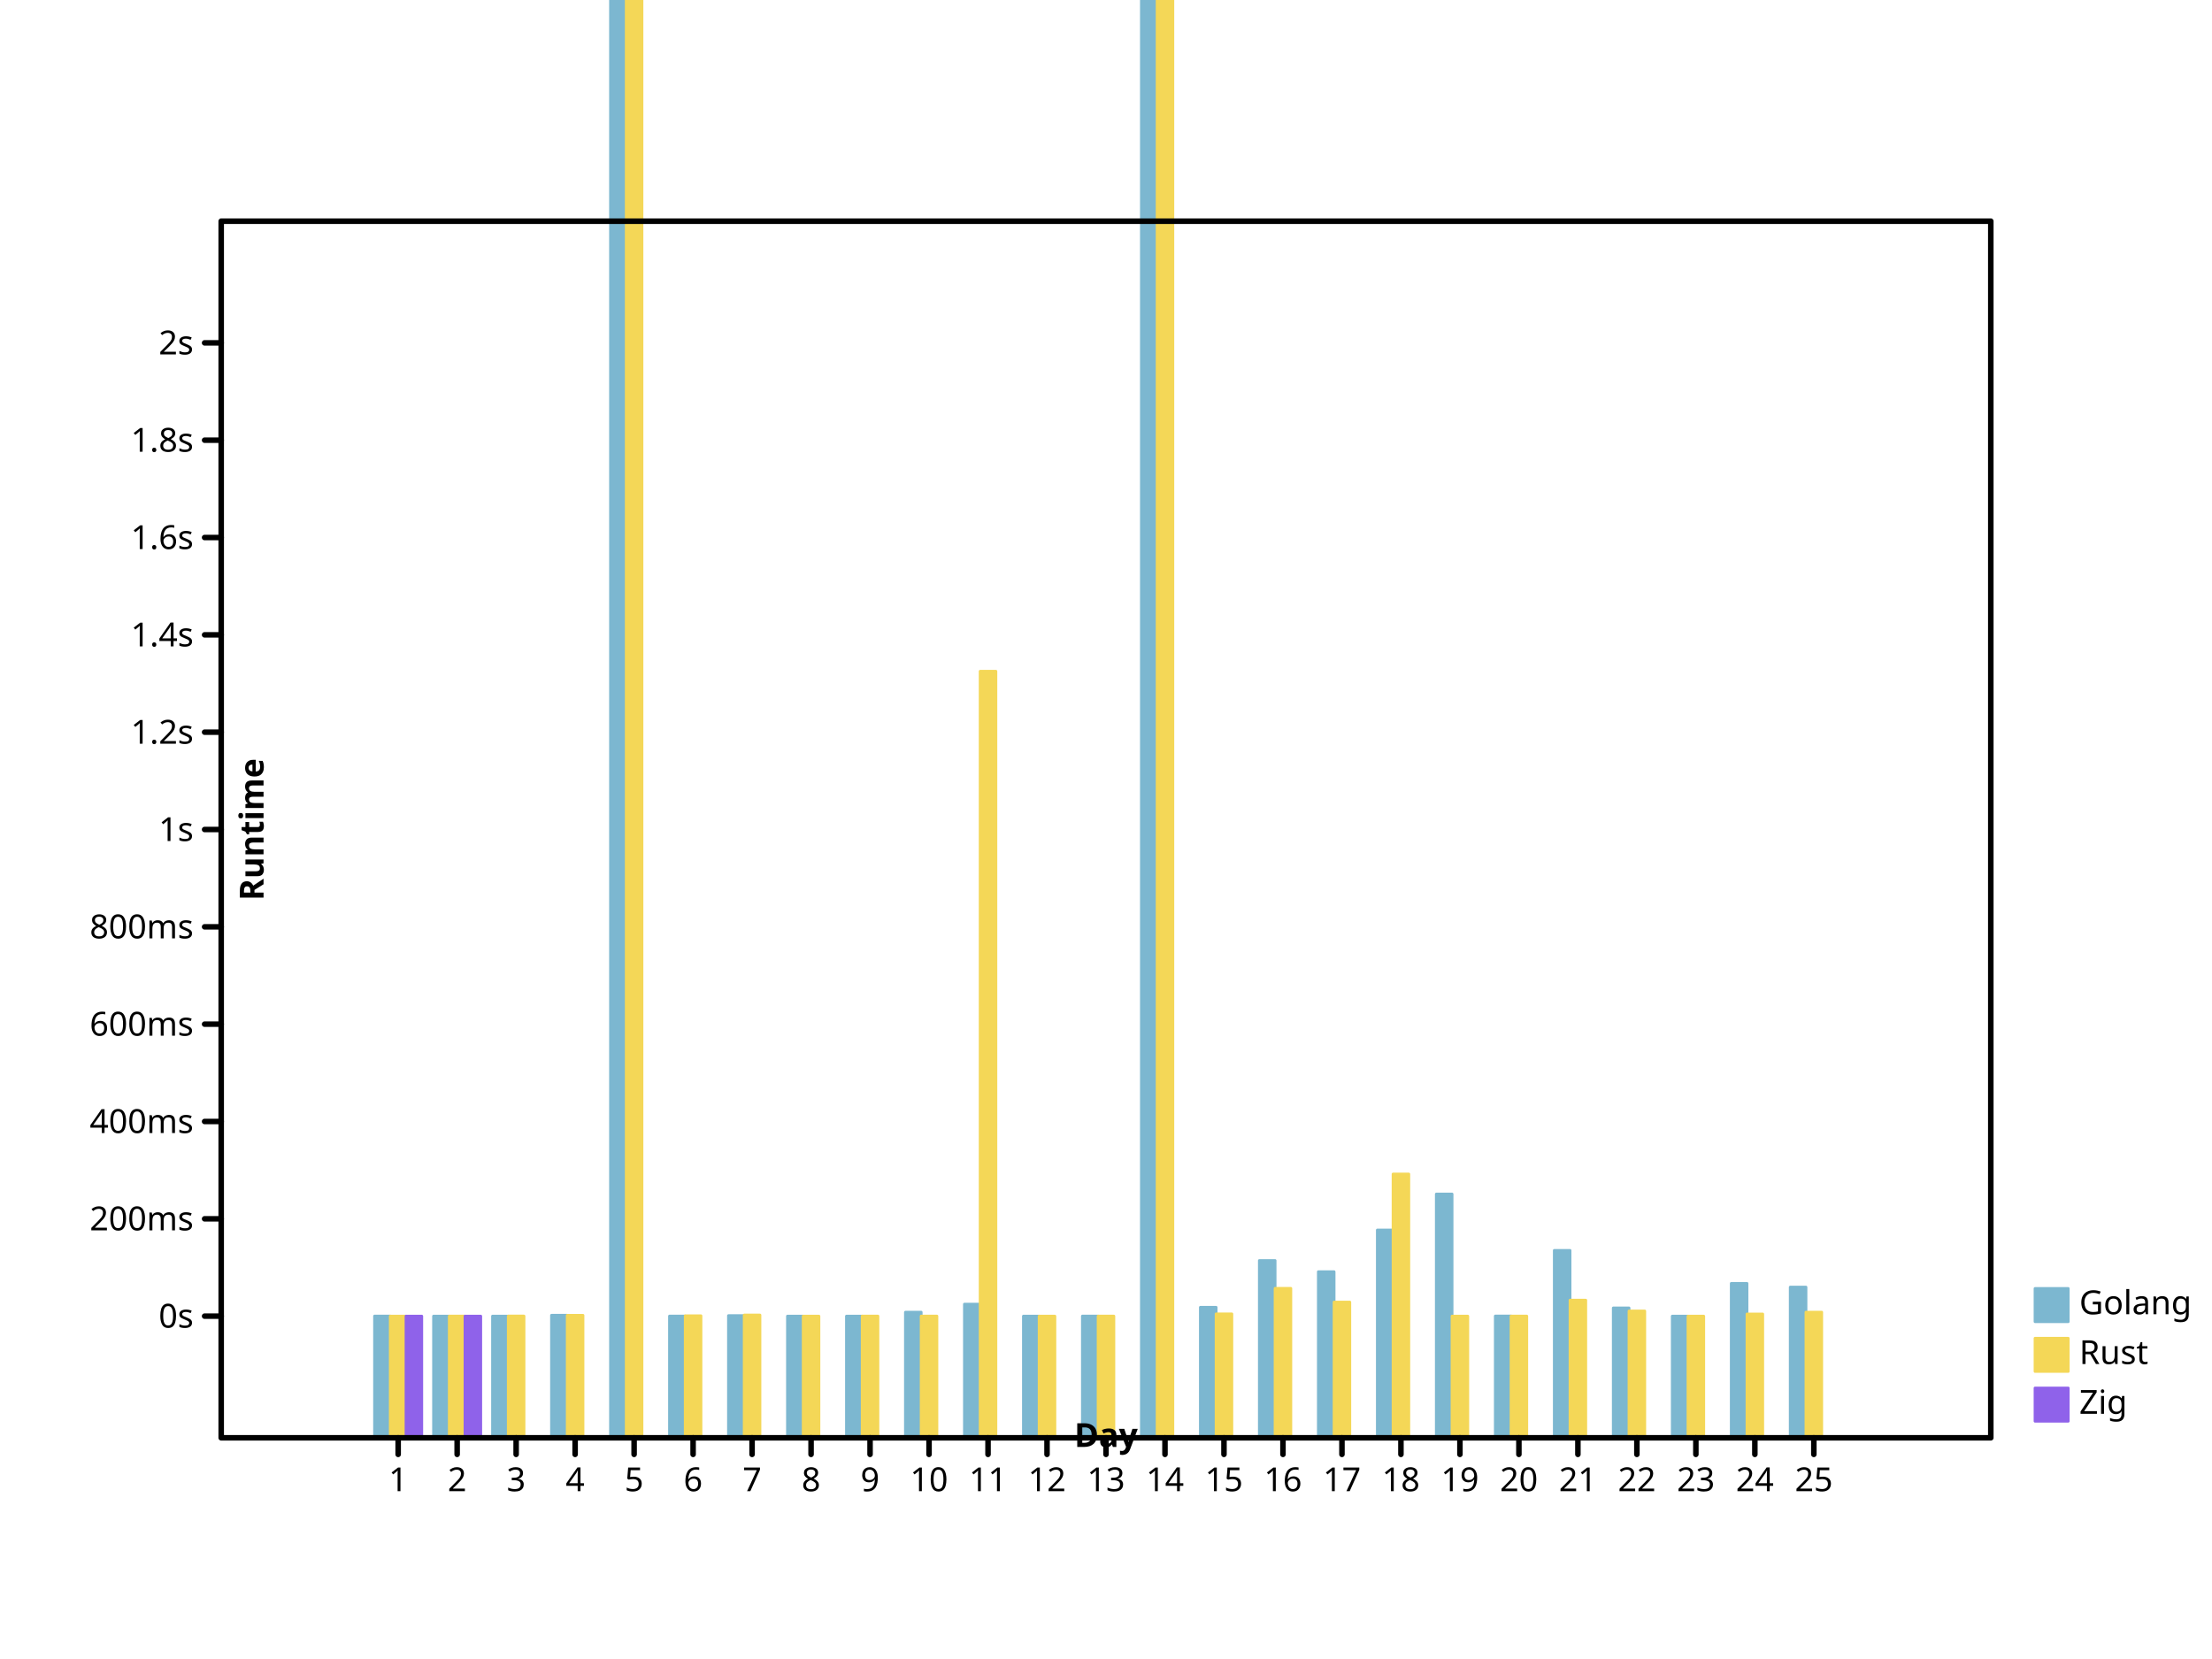
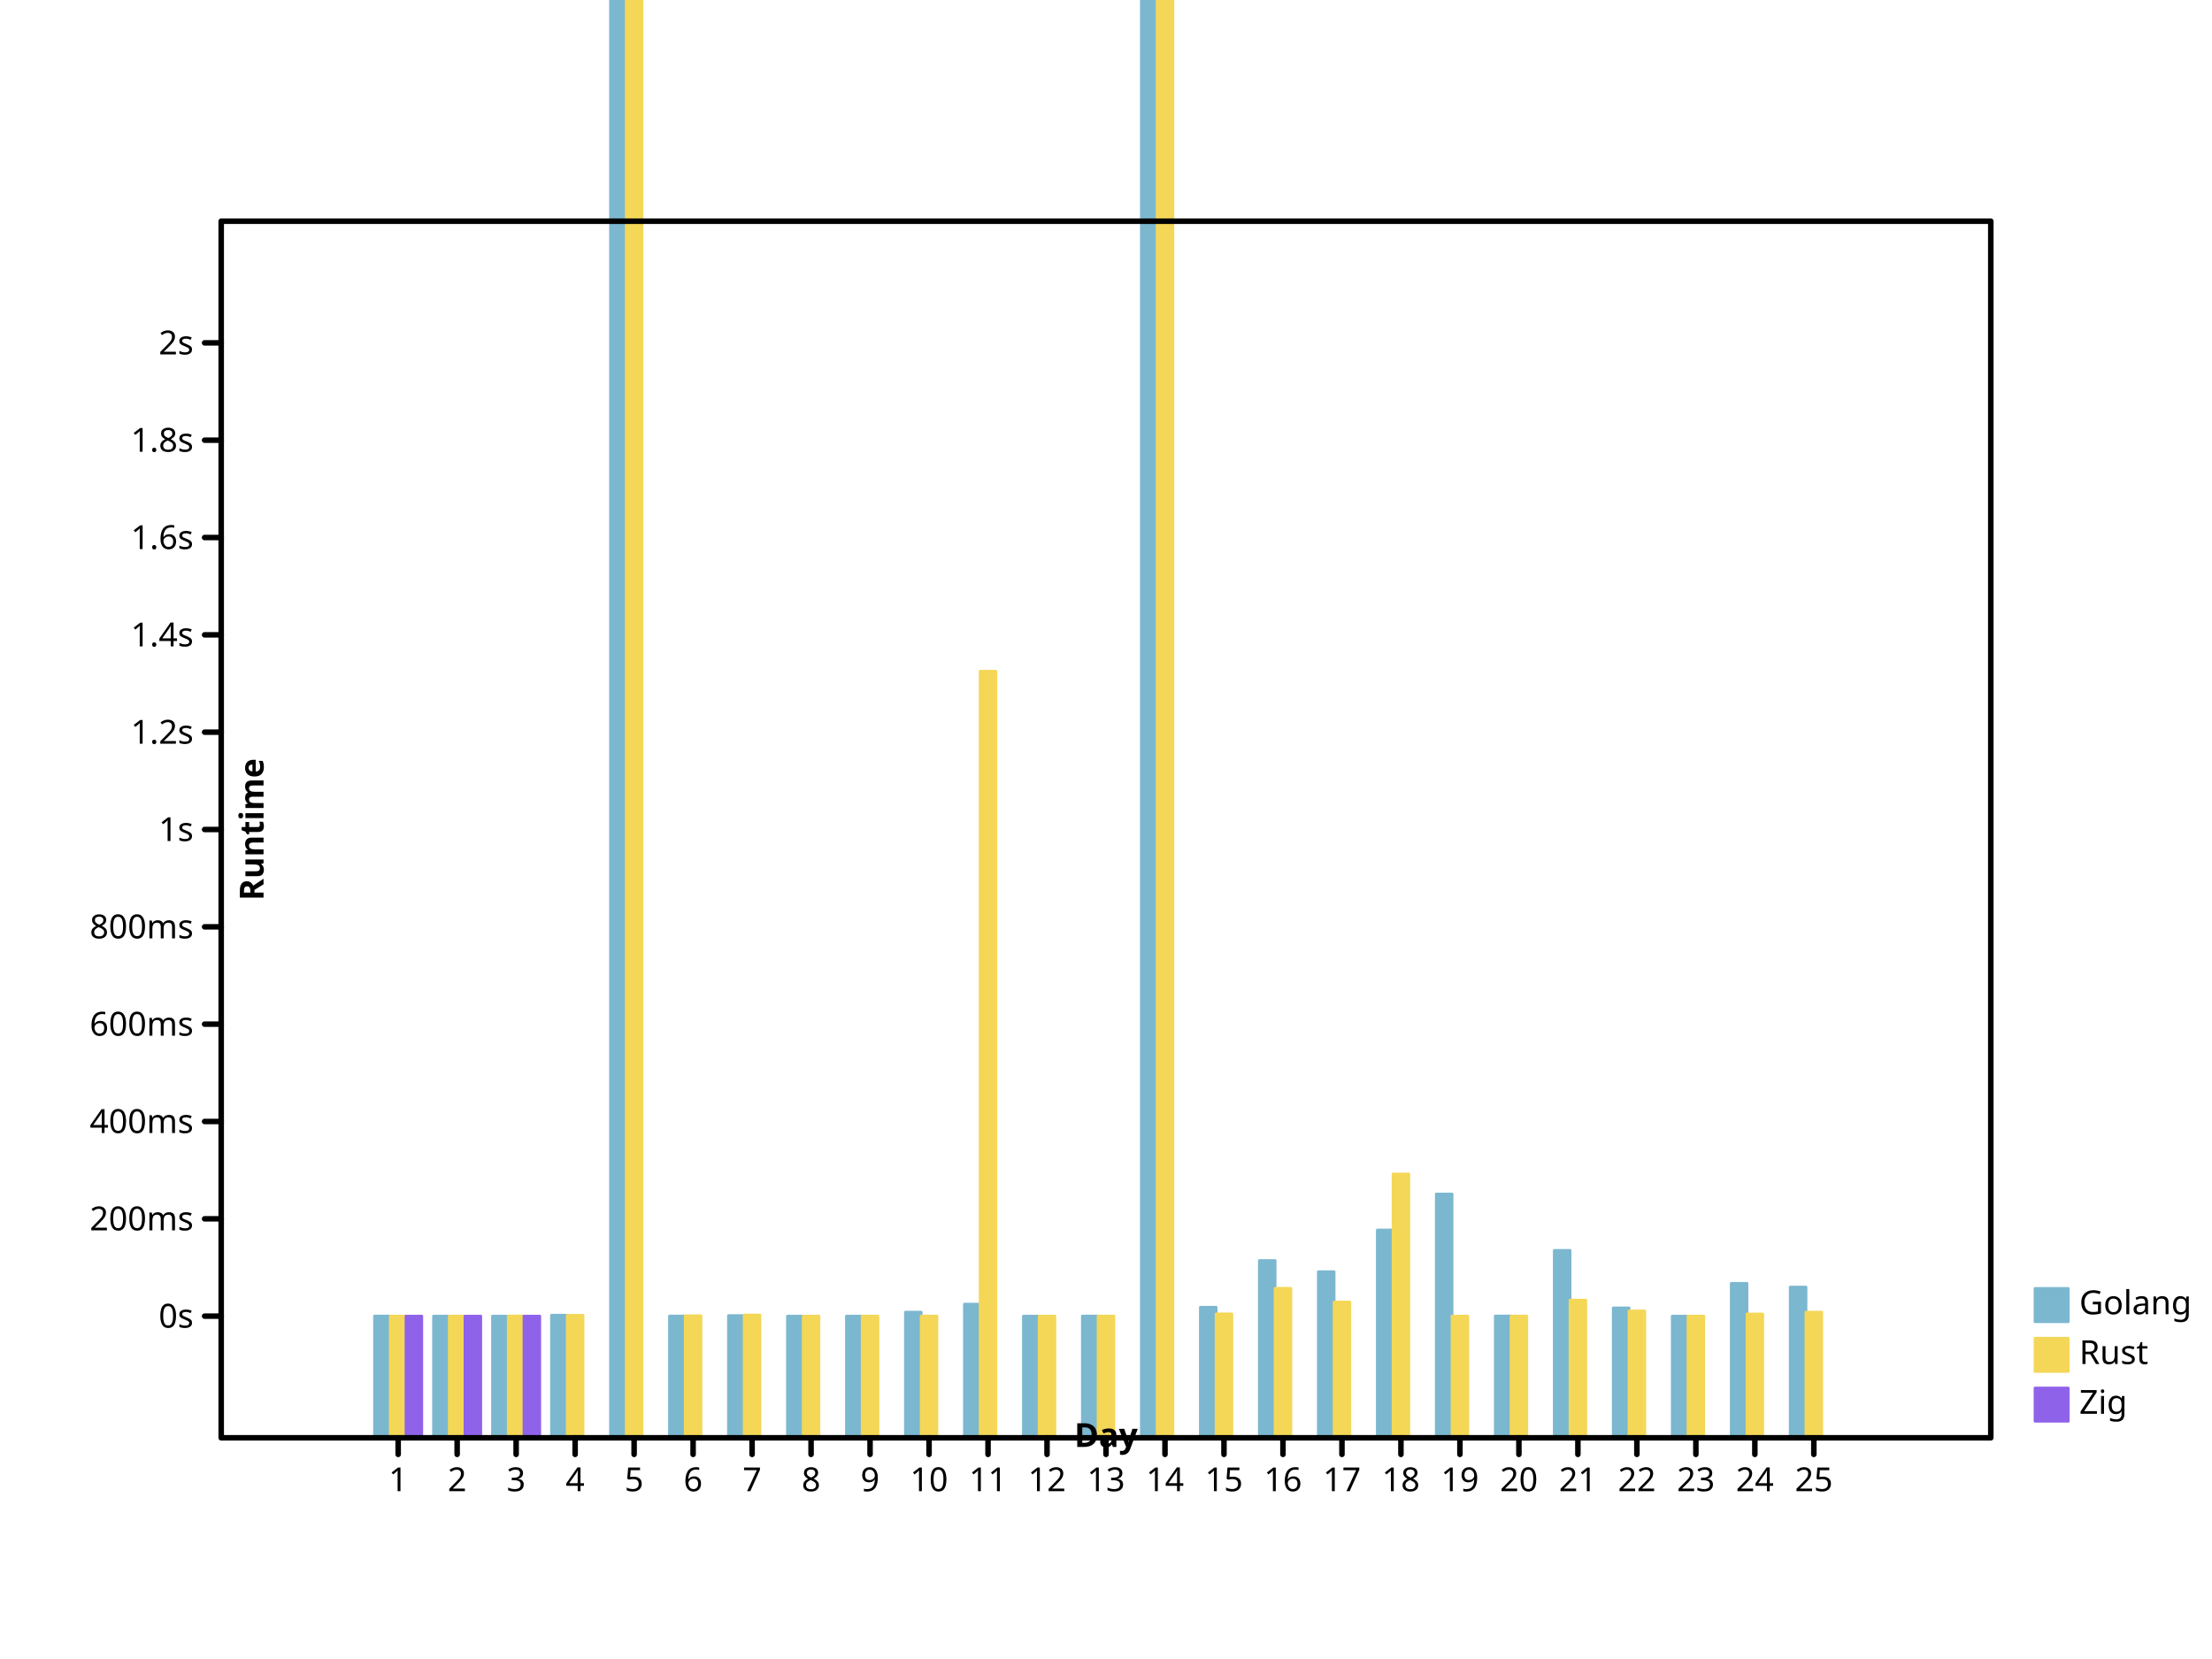
- <svg xmlns="http://www.w3.org/2000/svg" width="800" height="600" viewbox="0 0 800 600" preserveAspectRatio="xMidYMid meet">
+ <svg xmlns="http://www.w3.org/2000/svg" preserveAspectRatio="xMidYMid meet" width="800" height="600" viewbox="0 0 800 600">
  <defs>
    <marker refY="5" markerUnits="userSpaceOnUse" markerWidth="2%" markerHeight="2%" id="circle" viewBox="0 0 10 10 " refX="5">
-       <circle cx="5" cy="5" r="3" fill="none" stroke="black" />
+       <circle stroke="black" cx="5" cy="5" r="3" fill="none" />
    </marker>
-     <marker markerHeight="2%" id="filled-circle" viewBox="0 0 10 10 " refX="5" refY="5" markerUnits="userSpaceOnUse" markerWidth="2%">
-       <circle r="3" fill="black" stroke="none" cx="5" cy="5" />
+     <marker viewBox="0 0 10 10 " refX="5" refY="5" markerUnits="userSpaceOnUse" markerWidth="2%" markerHeight="2%" id="filled-circle">
+       <circle cx="5" cy="5" r="3" fill="black" stroke="none" />
    </marker>
-     <marker id="square" viewBox="0 0 10 10 " refX="5" refY="5" markerUnits="userSpaceOnUse" markerWidth="2%" markerHeight="2%">
-       <rect width="6" height="6" fill="none" stroke="black" x="2" y="2" />
+     <marker markerWidth="2%" markerHeight="2%" id="square" viewBox="0 0 10 10 " refX="5" refY="5" markerUnits="userSpaceOnUse">
+       <rect height="6" fill="none" stroke="black" x="2" y="2" width="6" />
    </marker>
-     <marker refY="5" markerUnits="userSpaceOnUse" markerWidth="2%" markerHeight="2%" id="filled-square" viewBox="0 0 10 10 " refX="5">
-       <rect height="6" fill="black" stroke="none" x="2" y="2" width="6" />
+     <marker markerWidth="2%" markerHeight="2%" id="filled-square" viewBox="0 0 10 10 " refX="5" refY="5" markerUnits="userSpaceOnUse">
+       <rect stroke="none" x="2" y="2" width="6" height="6" fill="black" />
    </marker>
  </defs>
-   <g stroke="hsl(198, 47%, 65%)" stroke-width="1px" stroke-linecap="round" stroke-linejoin="round" transform="translate(80 520 )scale(1 -1 )" fill="hsl(198, 47%, 65%)">
-     <rect width="5.688889e+00" height="4.402957e+01" vector-effect="non-scaling-stroke" x="5.546667e+01" y="0" />
+   <g fill="hsl(198, 47%, 65%)" stroke="hsl(198, 47%, 65%)" stroke-width="1px" stroke-linecap="round" stroke-linejoin="round" transform="translate(80 520 )scale(1 -1 )">
+     <rect vector-effect="non-scaling-stroke" x="5.546667e+01" y="0" width="5.688889e+00" height="4.402957e+01" />
    <rect vector-effect="non-scaling-stroke" x="7.680000e+01" y="0" width="5.688889e+00" height="4.400140e+01" />
-     <rect width="5.688889e+00" height="4.401096e+01" vector-effect="non-scaling-stroke" x="9.813333e+01" y="0" />
-     <rect x="1.194667e+02" y="0" width="5.688889e+00" height="4.431275e+01" vector-effect="non-scaling-stroke" />
+     <rect x="9.813333e+01" y="0" width="5.688889e+00" height="4.401096e+01" vector-effect="non-scaling-stroke" />
+     <rect vector-effect="non-scaling-stroke" x="1.194667e+02" y="0" width="5.688889e+00" height="4.431275e+01" />
    <rect y="0" width="5.688889e+00" height="7.133341e+02" vector-effect="non-scaling-stroke" x="1.408000e+02" />
-     <rect vector-effect="non-scaling-stroke" x="1.621333e+02" y="0" width="5.688889e+00" height="4.402000e+01" />
-     <rect y="0" width="5.688889e+00" height="4.418837e+01" vector-effect="non-scaling-stroke" x="1.834667e+02" />
+     <rect y="0" width="5.688889e+00" height="4.402000e+01" vector-effect="non-scaling-stroke" x="1.621333e+02" />
+     <rect x="1.834667e+02" y="0" width="5.688889e+00" height="4.418837e+01" vector-effect="non-scaling-stroke" />
    <rect x="2.048000e+02" y="0" width="5.688889e+00" height="4.400065e+01" vector-effect="non-scaling-stroke" />
    <rect vector-effect="non-scaling-stroke" x="2.261333e+02" y="0" width="5.688889e+00" height="4.400173e+01" />
-     <rect vector-effect="non-scaling-stroke" x="2.474667e+02" y="0" width="5.688889e+00" height="4.542853e+01" />
-     <rect x="2.688000e+02" y="0" width="5.688889e+00" height="4.833755e+01" vector-effect="non-scaling-stroke" />
-     <rect x="2.901333e+02" y="0" width="5.688889e+00" height="4.400083e+01" vector-effect="non-scaling-stroke" />
-     <rect height="4.402367e+01" vector-effect="non-scaling-stroke" x="3.114667e+02" y="0" width="5.688889e+00" />
-     <rect x="3.328000e+02" y="0" width="5.688889e+00" height="1.657137e+03" vector-effect="non-scaling-stroke" />
-     <rect vector-effect="non-scaling-stroke" x="3.541333e+02" y="0" width="5.688889e+00" height="4.720032e+01" />
-     <rect vector-effect="non-scaling-stroke" x="3.754667e+02" y="0" width="5.688889e+00" height="6.410765e+01" />
+     <rect x="2.474667e+02" y="0" width="5.688889e+00" height="4.542853e+01" vector-effect="non-scaling-stroke" />
+     <rect y="0" width="5.688889e+00" height="4.833755e+01" vector-effect="non-scaling-stroke" x="2.688000e+02" />
+     <rect y="0" width="5.688889e+00" height="4.400083e+01" vector-effect="non-scaling-stroke" x="2.901333e+02" />
+     <rect y="0" width="5.688889e+00" height="4.402367e+01" vector-effect="non-scaling-stroke" x="3.114667e+02" />
+     <rect vector-effect="non-scaling-stroke" x="3.328000e+02" y="0" width="5.688889e+00" height="1.657137e+03" />
+     <rect x="3.541333e+02" y="0" width="5.688889e+00" height="4.720032e+01" vector-effect="non-scaling-stroke" />
+     <rect width="5.688889e+00" height="6.410765e+01" vector-effect="non-scaling-stroke" x="3.754667e+02" y="0" />
    <rect width="5.688889e+00" height="6.006799e+01" vector-effect="non-scaling-stroke" x="3.968000e+02" y="0" />
-     <rect height="7.514564e+01" vector-effect="non-scaling-stroke" x="4.181333e+02" y="0" width="5.688889e+00" />
+     <rect y="0" width="5.688889e+00" height="7.514564e+01" vector-effect="non-scaling-stroke" x="4.181333e+02" />
    <rect vector-effect="non-scaling-stroke" x="4.394667e+02" y="0" width="5.688889e+00" height="8.816171e+01" />
-     <rect vector-effect="non-scaling-stroke" x="4.608000e+02" y="0" width="5.688889e+00" height="4.404857e+01" />
-     <rect vector-effect="non-scaling-stroke" x="4.821333e+02" y="0" width="5.688889e+00" height="6.777525e+01" />
+     <rect width="5.688889e+00" height="4.404857e+01" vector-effect="non-scaling-stroke" x="4.608000e+02" y="0" />
+     <rect height="6.777525e+01" vector-effect="non-scaling-stroke" x="4.821333e+02" y="0" width="5.688889e+00" />
    <rect vector-effect="non-scaling-stroke" x="5.034667e+02" y="0" width="5.688889e+00" height="4.696701e+01" />
-     <rect vector-effect="non-scaling-stroke" x="5.248000e+02" y="0" width="5.688889e+00" height="4.400226e+01" />
-     <rect y="0" width="5.688889e+00" height="5.583318e+01" vector-effect="non-scaling-stroke" x="5.461333e+02" />
-     <rect vector-effect="non-scaling-stroke" x="5.674667e+02" y="0" width="5.688889e+00" height="5.449669e+01" />
+     <rect x="5.248000e+02" y="0" width="5.688889e+00" height="4.400226e+01" vector-effect="non-scaling-stroke" />
+     <rect x="5.461333e+02" y="0" width="5.688889e+00" height="5.583318e+01" vector-effect="non-scaling-stroke" />
+     <rect height="5.449669e+01" vector-effect="non-scaling-stroke" x="5.674667e+02" y="0" width="5.688889e+00" />
  </g>
  <g fill="hsl(49, 88%, 65%)" stroke="hsl(49, 88%, 65%)" stroke-width="1px" stroke-linecap="round" stroke-linejoin="round" transform="translate(80 520 )scale(1 -1 )">
-     <rect y="0" width="5.688889e+00" height="4.400707e+01" vector-effect="non-scaling-stroke" x="6.115556e+01" />
-     <rect height="4.401265e+01" vector-effect="non-scaling-stroke" x="8.248889e+01" y="0" width="5.688889e+00" />
-     <rect x="1.038222e+02" y="0" width="5.688889e+00" height="4.403497e+01" vector-effect="non-scaling-stroke" />
-     <rect vector-effect="non-scaling-stroke" x="1.251556e+02" y="0" width="5.688889e+00" height="4.429498e+01" />
-     <rect height="1.168683e+03" vector-effect="non-scaling-stroke" x="1.464889e+02" y="0" width="5.688889e+00" />
-     <rect width="5.688889e+00" height="4.413021e+01" vector-effect="non-scaling-stroke" x="1.678222e+02" y="0" />
-     <rect y="0" width="5.688889e+00" height="4.439883e+01" vector-effect="non-scaling-stroke" x="1.891556e+02" />
-     <rect vector-effect="non-scaling-stroke" x="2.104889e+02" y="0" width="5.688889e+00" height="4.400174e+01" />
-     <rect width="5.688889e+00" height="4.402506e+01" vector-effect="non-scaling-stroke" x="2.318222e+02" y="0" />
+     <rect vector-effect="non-scaling-stroke" x="6.115556e+01" y="0" width="5.688889e+00" height="4.400707e+01" />
+     <rect x="8.248889e+01" y="0" width="5.688889e+00" height="4.401265e+01" vector-effect="non-scaling-stroke" />
+     <rect width="5.688889e+00" height="4.403497e+01" vector-effect="non-scaling-stroke" x="1.038222e+02" y="0" />
+     <rect width="5.688889e+00" height="4.429498e+01" vector-effect="non-scaling-stroke" x="1.251556e+02" y="0" />
+     <rect x="1.464889e+02" y="0" width="5.688889e+00" height="1.168683e+03" vector-effect="non-scaling-stroke" />
+     <rect vector-effect="non-scaling-stroke" x="1.678222e+02" y="0" width="5.688889e+00" height="4.413021e+01" />
+     <rect vector-effect="non-scaling-stroke" x="1.891556e+02" y="0" width="5.688889e+00" height="4.439883e+01" />
+     <rect height="4.400174e+01" vector-effect="non-scaling-stroke" x="2.104889e+02" y="0" width="5.688889e+00" />
+     <rect y="0" width="5.688889e+00" height="4.402506e+01" vector-effect="non-scaling-stroke" x="2.318222e+02" />
    <rect width="5.688889e+00" height="4.402301e+01" vector-effect="non-scaling-stroke" x="2.531556e+02" y="0" />
-     <rect height="2.772293e+02" vector-effect="non-scaling-stroke" x="2.744889e+02" y="0" width="5.688889e+00" />
-     <rect vector-effect="non-scaling-stroke" x="2.958222e+02" y="0" width="5.688889e+00" height="4.400036e+01" />
-     <rect vector-effect="non-scaling-stroke" x="3.171556e+02" y="0" width="5.688889e+00" height="4.401793e+01" />
-     <rect height="1.050237e+03" vector-effect="non-scaling-stroke" x="3.384889e+02" y="0" width="5.688889e+00" />
-     <rect width="5.688889e+00" height="4.481310e+01" vector-effect="non-scaling-stroke" x="3.598222e+02" y="0" />
-     <rect vector-effect="non-scaling-stroke" x="3.811556e+02" y="0" width="5.688889e+00" height="5.404956e+01" />
-     <rect height="4.907837e+01" vector-effect="non-scaling-stroke" x="4.024889e+02" y="0" width="5.688889e+00" />
-     <rect vector-effect="non-scaling-stroke" x="4.238222e+02" y="0" width="5.688889e+00" height="9.539654e+01" />
+     <rect y="0" width="5.688889e+00" height="2.772293e+02" vector-effect="non-scaling-stroke" x="2.744889e+02" />
+     <rect height="4.400036e+01" vector-effect="non-scaling-stroke" x="2.958222e+02" y="0" width="5.688889e+00" />
+     <rect height="4.401793e+01" vector-effect="non-scaling-stroke" x="3.171556e+02" y="0" width="5.688889e+00" />
+     <rect vector-effect="non-scaling-stroke" x="3.384889e+02" y="0" width="5.688889e+00" height="1.050237e+03" />
+     <rect x="3.598222e+02" y="0" width="5.688889e+00" height="4.481310e+01" vector-effect="non-scaling-stroke" />
+     <rect x="3.811556e+02" y="0" width="5.688889e+00" height="5.404956e+01" vector-effect="non-scaling-stroke" />
+     <rect x="4.024889e+02" y="0" width="5.688889e+00" height="4.907837e+01" vector-effect="non-scaling-stroke" />
+     <rect height="9.539654e+01" vector-effect="non-scaling-stroke" x="4.238222e+02" y="0" width="5.688889e+00" />
    <rect y="0" width="5.688889e+00" height="4.400001e+01" vector-effect="non-scaling-stroke" x="4.451556e+02" />
-     <rect y="0" width="5.688889e+00" height="4.401479e+01" vector-effect="non-scaling-stroke" x="4.664889e+02" />
-     <rect y="0" width="5.688889e+00" height="4.977735e+01" vector-effect="non-scaling-stroke" x="4.878222e+02" />
-     <rect x="5.091556e+02" y="0" width="5.688889e+00" height="4.586154e+01" vector-effect="non-scaling-stroke" />
-     <rect width="5.688889e+00" height="4.400077e+01" vector-effect="non-scaling-stroke" x="5.304889e+02" y="0" />
-     <rect x="5.518222e+02" y="0" width="5.688889e+00" height="4.476924e+01" vector-effect="non-scaling-stroke" />
-     <rect vector-effect="non-scaling-stroke" x="5.731556e+02" y="0" width="5.688889e+00" height="4.544087e+01" />
+     <rect x="4.664889e+02" y="0" width="5.688889e+00" height="4.401479e+01" vector-effect="non-scaling-stroke" />
+     <rect height="4.977735e+01" vector-effect="non-scaling-stroke" x="4.878222e+02" y="0" width="5.688889e+00" />
+     <rect vector-effect="non-scaling-stroke" x="5.091556e+02" y="0" width="5.688889e+00" height="4.586154e+01" />
+     <rect vector-effect="non-scaling-stroke" x="5.304889e+02" y="0" width="5.688889e+00" height="4.400077e+01" />
+     <rect y="0" width="5.688889e+00" height="4.476924e+01" vector-effect="non-scaling-stroke" x="5.518222e+02" />
+     <rect height="4.544087e+01" vector-effect="non-scaling-stroke" x="5.731556e+02" y="0" width="5.688889e+00" />
  </g>
-   <g stroke="hsl(260, 76%, 65%)" stroke-width="1px" stroke-linecap="round" stroke-linejoin="round" transform="translate(80 520 )scale(1 -1 )" fill="hsl(260, 76%, 65%)">
-     <rect width="5.688889e+00" height="4.400421e+01" vector-effect="non-scaling-stroke" x="6.684444e+01" y="0" />
-     <rect y="0" width="5.688889e+00" height="4.400163e+01" vector-effect="non-scaling-stroke" x="8.817778e+01" />
+   <g fill="hsl(260, 76%, 65%)" stroke="hsl(260, 76%, 65%)" stroke-width="1px" stroke-linecap="round" stroke-linejoin="round" transform="translate(80 520 )scale(1 -1 )">
+     <rect height="4.400408e+01" vector-effect="non-scaling-stroke" x="6.684444e+01" y="0" width="5.688889e+00" />
+     <rect x="8.817778e+01" y="0" width="5.688889e+00" height="4.400168e+01" vector-effect="non-scaling-stroke" />
+     <rect height="4.400320e+01" vector-effect="non-scaling-stroke" x="1.095111e+02" y="0" width="5.688889e+00" />
  </g>
-   <g font-weight="normal" text-anchor="start" fill="hsl(198, 47%, 65%)" font-family="sans-serif" font-style="normal" stroke-linecap="round" stroke-linejoin="round" stroke-width="1px" font-size="12px" dominant-baseline="hanging" stroke="hsl(198, 47%, 65%)">
-     <rect vector-effect="non-scaling-stroke" x="736" y="466" width="12" height="12" />
-     <g stroke="black" fill="black">
-       <text stroke="none" vector-effect="non-scaling-stroke" x="752" y="466" dominant-baseline="hanging">Golang</text>
+   <g stroke="hsl(198, 47%, 65%)" stroke-linejoin="round" font-family="sans-serif" stroke-width="1px" font-weight="normal" dominant-baseline="hanging" text-anchor="start" stroke-linecap="round" font-size="12px" font-style="normal" fill="hsl(198, 47%, 65%)">
+     <rect height="12" vector-effect="non-scaling-stroke" x="736" y="466" width="12" />
+     <g fill="black" stroke="black">
+       <text y="466" dominant-baseline="hanging" stroke="none" vector-effect="non-scaling-stroke" x="752">Golang</text>
    </g>
-     <g stroke-width="1px" text-anchor="start" fill="hsl(49, 88%, 65%)" font-family="sans-serif" font-style="normal" font-weight="normal" font-size="12px" dominant-baseline="hanging" stroke="hsl(49, 88%, 65%)" stroke-linecap="round" stroke-linejoin="round">
+     <g stroke-linejoin="round" font-size="12px" font-style="normal" font-weight="normal" fill="hsl(49, 88%, 65%)" dominant-baseline="hanging" stroke="hsl(49, 88%, 65%)" font-family="sans-serif" text-anchor="start" stroke-width="1px" stroke-linecap="round">
      <rect y="484" width="12" height="12" vector-effect="non-scaling-stroke" x="736" />
      <g fill="black" stroke="black">
-         <text vector-effect="non-scaling-stroke" x="752" y="484" dominant-baseline="hanging" stroke="none">Rust</text>
+         <text stroke="none" vector-effect="non-scaling-stroke" x="752" y="484" dominant-baseline="hanging">Rust</text>
      </g>
-       <g stroke="hsl(260, 76%, 65%)" stroke-linecap="round" dominant-baseline="hanging" font-size="12px" stroke-linejoin="round" font-family="sans-serif" font-style="normal" text-anchor="start" font-weight="normal" fill="hsl(260, 76%, 65%)" stroke-width="1px">
-         <rect y="502" width="12" height="12" vector-effect="non-scaling-stroke" x="736" />
-         <g fill="black" stroke="black">
-           <text stroke="none" vector-effect="non-scaling-stroke" x="752" y="502" dominant-baseline="hanging">Zig</text>
-           <g fill="none" font-size="12px" stroke-linecap="round" font-weight="normal" dominant-baseline="hanging" stroke-width="2px" stroke-linejoin="round" font-family="sans-serif" font-style="normal" text-anchor="start">
-             <rect y="80" width="640" height="440" vector-effect="non-scaling-stroke" x="80" />
+       <g text-anchor="start" stroke="hsl(260, 76%, 65%)" dominant-baseline="hanging" stroke-linecap="round" stroke-linejoin="round" font-style="normal" fill="hsl(260, 76%, 65%)" font-weight="normal" stroke-width="1px" font-family="sans-serif" font-size="12px">
+         <rect width="12" height="12" vector-effect="non-scaling-stroke" x="736" y="502" />
+         <g stroke="black" fill="black">
+           <text x="752" y="502" dominant-baseline="hanging" stroke="none" vector-effect="non-scaling-stroke">Zig</text>
+           <g stroke-linejoin="round" font-family="sans-serif" text-anchor="start" font-weight="normal" dominant-baseline="hanging" font-size="12px" font-style="normal" stroke-width="2px" stroke-linecap="round" fill="none">
+             <rect x="80" y="80" width="640" height="440" vector-effect="non-scaling-stroke" />
          </g>
-           <g stroke-linecap="round" font-family="sans-serif" font-weight="normal" font-size="12px" transform="translate(80 520 )scale(1 -1 )" stroke="black" fill="none" stroke-linejoin="round" font-style="normal" stroke-width="2px" text-anchor="start" dominant-baseline="hanging">
+           <g stroke-width="2px" font-weight="normal" dominant-baseline="hanging" text-anchor="start" fill="none" stroke="black" stroke-linejoin="round" font-family="sans-serif" font-size="12px" stroke-linecap="round" transform="translate(80 520 )scale(1 -1 )" font-style="normal">
            <path vector-effect="non-scaling-stroke" d="M64,0 L64,-6 M8.533333e+01,0 L8.533333e+01,-6 M1.066667e+02,0 L1.066667e+02,-6 M128,0 L128,-6 M1.493333e+02,0 L1.493333e+02,-6 M1.706667e+02,0 L1.706667e+02,-6 M192,0 L192,-6 M2.133333e+02,0 L2.133333e+02,-6 M2.346667e+02,0 L2.346667e+02,-6 M256,0 L256,-6 M2.773333e+02,0 L2.773333e+02,-6 M2.986667e+02,0 L2.986667e+02,-6 M320,0 L320,-6 M3.413333e+02,0 L3.413333e+02,-6 M3.626667e+02,0 L3.626667e+02,-6 M384,0 L384,-6 M4.053333e+02,0 L4.053333e+02,-6 M4.266667e+02,0 L4.266667e+02,-6 M448,0 L448,-6 M4.693333e+02,0 L4.693333e+02,-6 M4.906667e+02,0 L4.906667e+02,-6 M512,0 L512,-6 M5.333333e+02,0 L5.333333e+02,-6 M5.546667e+02,0 L5.546667e+02,-6 M576,0 L576,-6 " />
          </g>
-           <g font-style="normal" stroke-width="2px" font-size="12px" text-anchor="middle" transform="translate(80 520 )scale(1 1 )" stroke="black" stroke-linecap="round" dominant-baseline="hanging" font-weight="normal" fill="black" stroke-linejoin="round" font-family="sans-serif">
-             <text vector-effect="non-scaling-stroke" x="64" y="10" dominant-baseline="hanging" stroke="none">1</text>
-             <text y="10" dominant-baseline="hanging" stroke="none" vector-effect="non-scaling-stroke" x="8.533333e+01">2</text>
+           <g font-family="sans-serif" font-size="12px" text-anchor="middle" dominant-baseline="hanging" stroke-linecap="round" font-weight="normal" transform="translate(80 520 )scale(1 1 )" stroke-width="2px" stroke="black" stroke-linejoin="round" font-style="normal" fill="black">
+             <text x="64" y="10" dominant-baseline="hanging" stroke="none" vector-effect="non-scaling-stroke">1</text>
+             <text stroke="none" vector-effect="non-scaling-stroke" x="8.533333e+01" y="10" dominant-baseline="hanging">2</text>
            <text stroke="none" vector-effect="non-scaling-stroke" x="1.066667e+02" y="10" dominant-baseline="hanging">3</text>
-             <text dominant-baseline="hanging" stroke="none" vector-effect="non-scaling-stroke" x="128" y="10">4</text>
-             <text y="10" dominant-baseline="hanging" stroke="none" vector-effect="non-scaling-stroke" x="1.493333e+02">5</text>
-             <text stroke="none" vector-effect="non-scaling-stroke" x="1.706667e+02" y="10" dominant-baseline="hanging">6</text>
-             <text dominant-baseline="hanging" stroke="none" vector-effect="non-scaling-stroke" x="192" y="10">7</text>
-             <text stroke="none" vector-effect="non-scaling-stroke" x="2.133333e+02" y="10" dominant-baseline="hanging">8</text>
-             <text vector-effect="non-scaling-stroke" x="2.346667e+02" y="10" dominant-baseline="hanging" stroke="none">9</text>
+             <text vector-effect="non-scaling-stroke" x="128" y="10" dominant-baseline="hanging" stroke="none">4</text>
+             <text vector-effect="non-scaling-stroke" x="1.493333e+02" y="10" dominant-baseline="hanging" stroke="none">5</text>
+             <text x="1.706667e+02" y="10" dominant-baseline="hanging" stroke="none" vector-effect="non-scaling-stroke">6</text>
+             <text stroke="none" vector-effect="non-scaling-stroke" x="192" y="10" dominant-baseline="hanging">7</text>
+             <text y="10" dominant-baseline="hanging" stroke="none" vector-effect="non-scaling-stroke" x="2.133333e+02">8</text>
+             <text y="10" dominant-baseline="hanging" stroke="none" vector-effect="non-scaling-stroke" x="2.346667e+02">9</text>
            <text stroke="none" vector-effect="non-scaling-stroke" x="256" y="10" dominant-baseline="hanging">10</text>
-             <text y="10" dominant-baseline="hanging" stroke="none" vector-effect="non-scaling-stroke" x="2.773333e+02">11</text>
-             <text stroke="none" vector-effect="non-scaling-stroke" x="2.986667e+02" y="10" dominant-baseline="hanging">12</text>
-             <text x="320" y="10" dominant-baseline="hanging" stroke="none" vector-effect="non-scaling-stroke">13</text>
-             <text dominant-baseline="hanging" stroke="none" vector-effect="non-scaling-stroke" x="3.413333e+02" y="10">14</text>
-             <text stroke="none" vector-effect="non-scaling-stroke" x="3.626667e+02" y="10" dominant-baseline="hanging">15</text>
-             <text stroke="none" vector-effect="non-scaling-stroke" x="384" y="10" dominant-baseline="hanging">16</text>
-             <text stroke="none" vector-effect="non-scaling-stroke" x="4.053333e+02" y="10" dominant-baseline="hanging">17</text>
+             <text stroke="none" vector-effect="non-scaling-stroke" x="2.773333e+02" y="10" dominant-baseline="hanging">11</text>
+             <text x="2.986667e+02" y="10" dominant-baseline="hanging" stroke="none" vector-effect="non-scaling-stroke">12</text>
+             <text vector-effect="non-scaling-stroke" x="320" y="10" dominant-baseline="hanging" stroke="none">13</text>
+             <text vector-effect="non-scaling-stroke" x="3.413333e+02" y="10" dominant-baseline="hanging" stroke="none">14</text>
+             <text y="10" dominant-baseline="hanging" stroke="none" vector-effect="non-scaling-stroke" x="3.626667e+02">15</text>
+             <text y="10" dominant-baseline="hanging" stroke="none" vector-effect="non-scaling-stroke" x="384">16</text>
+             <text x="4.053333e+02" y="10" dominant-baseline="hanging" stroke="none" vector-effect="non-scaling-stroke">17</text>
            <text y="10" dominant-baseline="hanging" stroke="none" vector-effect="non-scaling-stroke" x="4.266667e+02">18</text>
-             <text stroke="none" vector-effect="non-scaling-stroke" x="448" y="10" dominant-baseline="hanging">19</text>
+             <text vector-effect="non-scaling-stroke" x="448" y="10" dominant-baseline="hanging" stroke="none">19</text>
            <text stroke="none" vector-effect="non-scaling-stroke" x="4.693333e+02" y="10" dominant-baseline="hanging">20</text>
-             <text y="10" dominant-baseline="hanging" stroke="none" vector-effect="non-scaling-stroke" x="4.906667e+02">21</text>
-             <text y="10" dominant-baseline="hanging" stroke="none" vector-effect="non-scaling-stroke" x="512">22</text>
+             <text stroke="none" vector-effect="non-scaling-stroke" x="4.906667e+02" y="10" dominant-baseline="hanging">21</text>
+             <text vector-effect="non-scaling-stroke" x="512" y="10" dominant-baseline="hanging" stroke="none">22</text>
            <text dominant-baseline="hanging" stroke="none" vector-effect="non-scaling-stroke" x="5.333333e+02" y="10">23</text>
-             <text y="10" dominant-baseline="hanging" stroke="none" vector-effect="non-scaling-stroke" x="5.546667e+02">24</text>
-             <text dominant-baseline="hanging" stroke="none" vector-effect="non-scaling-stroke" x="576" y="10">25</text>
+             <text stroke="none" vector-effect="non-scaling-stroke" x="5.546667e+02" y="10" dominant-baseline="hanging">24</text>
+             <text stroke="none" vector-effect="non-scaling-stroke" x="576" y="10" dominant-baseline="hanging">25</text>
          </g>
-           <g transform="translate(80 520 )scale(1 1 )rotate(0 0 0 )" stroke="black" stroke-linejoin="round" font-style="normal" stroke-width="2px" text-anchor="middle" font-weight="bold" stroke-linecap="round" font-family="sans-serif" font-size="12px" dominant-baseline="baseline" fill="black">
-             <text x="320" y="-6" dominant-baseline="baseline" stroke="none" vector-effect="non-scaling-stroke">Day</text>
+           <g fill="black" font-style="normal" text-anchor="middle" dominant-baseline="baseline" font-weight="bold" transform="translate(80 520 )scale(1 1 )rotate(0 0 0 )" stroke="black" stroke-linejoin="round" font-family="sans-serif" font-size="12px" stroke-width="2px" stroke-linecap="round">
+             <text stroke="none" vector-effect="non-scaling-stroke" x="320" y="-6" dominant-baseline="baseline">Day</text>
          </g>
-           <g stroke-width="2px" font-size="12px" text-anchor="middle" dominant-baseline="baseline" transform="translate(80 520 )scale(1 -1 )" stroke-linecap="round" stroke-linejoin="round" font-family="sans-serif" font-style="normal" font-weight="bold" fill="black" stroke="black">
-             <path d="M0,44 L-6,44 M0,7.920000e+01 L-6,7.920000e+01 M0,1.144000e+02 L-6,1.144000e+02 M0,1.496000e+02 L-6,1.496000e+02 M0,1.848000e+02 L-6,1.848000e+02 M0,220 L-6,220 M0,2.552000e+02 L-6,2.552000e+02 M0,2.904000e+02 L-6,2.904000e+02 M0,3.256000e+02 L-6,3.256000e+02 M0,3.608000e+02 L-6,3.608000e+02 M0,396 L-6,396 " vector-effect="non-scaling-stroke" />
+           <g stroke-linecap="round" dominant-baseline="baseline" font-style="normal" fill="black" stroke="black" stroke-linejoin="round" font-family="sans-serif" stroke-width="2px" font-weight="bold" transform="translate(80 520 )scale(1 -1 )" text-anchor="middle" font-size="12px">
+             <path vector-effect="non-scaling-stroke" d="M0,44 L-6,44 M0,7.920000e+01 L-6,7.920000e+01 M0,1.144000e+02 L-6,1.144000e+02 M0,1.496000e+02 L-6,1.496000e+02 M0,1.848000e+02 L-6,1.848000e+02 M0,220 L-6,220 M0,2.552000e+02 L-6,2.552000e+02 M0,2.904000e+02 L-6,2.904000e+02 M0,3.256000e+02 L-6,3.256000e+02 M0,3.608000e+02 L-6,3.608000e+02 M0,396 L-6,396 " />
          </g>
-           <g font-style="normal" transform="translate(80 520 )scale(1 1 )" text-anchor="end" font-size="12px" stroke-linecap="round" stroke-linejoin="round" font-family="sans-serif" font-weight="normal" fill="black" stroke="black" dominant-baseline="middle" stroke-width="2px">
+           <g fill="black" stroke="black" font-family="sans-serif" stroke-width="2px" dominant-baseline="middle" transform="translate(80 520 )scale(1 1 )" stroke-linejoin="round" font-size="12px" font-style="normal" text-anchor="end" stroke-linecap="round" font-weight="normal">
            <text y="-44" dominant-baseline="middle" stroke="none" vector-effect="non-scaling-stroke" x="-10">0s</text>
-             <text stroke="none" vector-effect="non-scaling-stroke" x="-10" y="-7.920000e+01" dominant-baseline="middle">200ms</text>
-             <text dominant-baseline="middle" stroke="none" vector-effect="non-scaling-stroke" x="-10" y="-1.144000e+02">400ms</text>
-             <text dominant-baseline="middle" stroke="none" vector-effect="non-scaling-stroke" x="-10" y="-1.496000e+02">600ms</text>
+             <text x="-10" y="-7.920000e+01" dominant-baseline="middle" stroke="none" vector-effect="non-scaling-stroke">200ms</text>
+             <text stroke="none" vector-effect="non-scaling-stroke" x="-10" y="-1.144000e+02" dominant-baseline="middle">400ms</text>
+             <text x="-10" y="-1.496000e+02" dominant-baseline="middle" stroke="none" vector-effect="non-scaling-stroke">600ms</text>
            <text dominant-baseline="middle" stroke="none" vector-effect="non-scaling-stroke" x="-10" y="-1.848000e+02">800ms</text>
-             <text stroke="none" vector-effect="non-scaling-stroke" x="-10" y="-220" dominant-baseline="middle">1s</text>
+             <text x="-10" y="-220" dominant-baseline="middle" stroke="none" vector-effect="non-scaling-stroke">1s</text>
            <text stroke="none" vector-effect="non-scaling-stroke" x="-10" y="-2.552000e+02" dominant-baseline="middle">1.2s</text>
-             <text y="-2.904000e+02" dominant-baseline="middle" stroke="none" vector-effect="non-scaling-stroke" x="-10">1.4s</text>
-             <text vector-effect="non-scaling-stroke" x="-10" y="-3.256000e+02" dominant-baseline="middle" stroke="none">1.6s</text>
+             <text x="-10" y="-2.904000e+02" dominant-baseline="middle" stroke="none" vector-effect="non-scaling-stroke">1.4s</text>
+             <text stroke="none" vector-effect="non-scaling-stroke" x="-10" y="-3.256000e+02" dominant-baseline="middle">1.6s</text>
            <text dominant-baseline="middle" stroke="none" vector-effect="non-scaling-stroke" x="-10" y="-3.608000e+02">1.8s</text>
-             <text dominant-baseline="middle" stroke="none" vector-effect="non-scaling-stroke" x="-10" y="-396">2s</text>
+             <text stroke="none" vector-effect="non-scaling-stroke" x="-10" y="-396" dominant-baseline="middle">2s</text>
          </g>
-           <g fill="black" stroke="black" stroke-linecap="round" font-family="sans-serif" font-style="normal" font-weight="bold" stroke-width="2px" font-size="12px" text-anchor="middle" dominant-baseline="hanging" transform="translate(80 520 )scale(1 1 )rotate(-90 0 0 )" stroke-linejoin="round">
+           <g stroke="black" stroke-linejoin="round" text-anchor="middle" stroke-width="2px" stroke-linecap="round" dominant-baseline="hanging" transform="translate(80 520 )scale(1 1 )rotate(-90 0 0 )" fill="black" font-family="sans-serif" font-size="12px" font-style="normal" font-weight="bold">
            <text stroke="none" vector-effect="non-scaling-stroke" x="220" y="6" dominant-baseline="hanging">Runtime</text>
          </g>
        </g>
      </g>
    </g>
  </g>
</svg>
